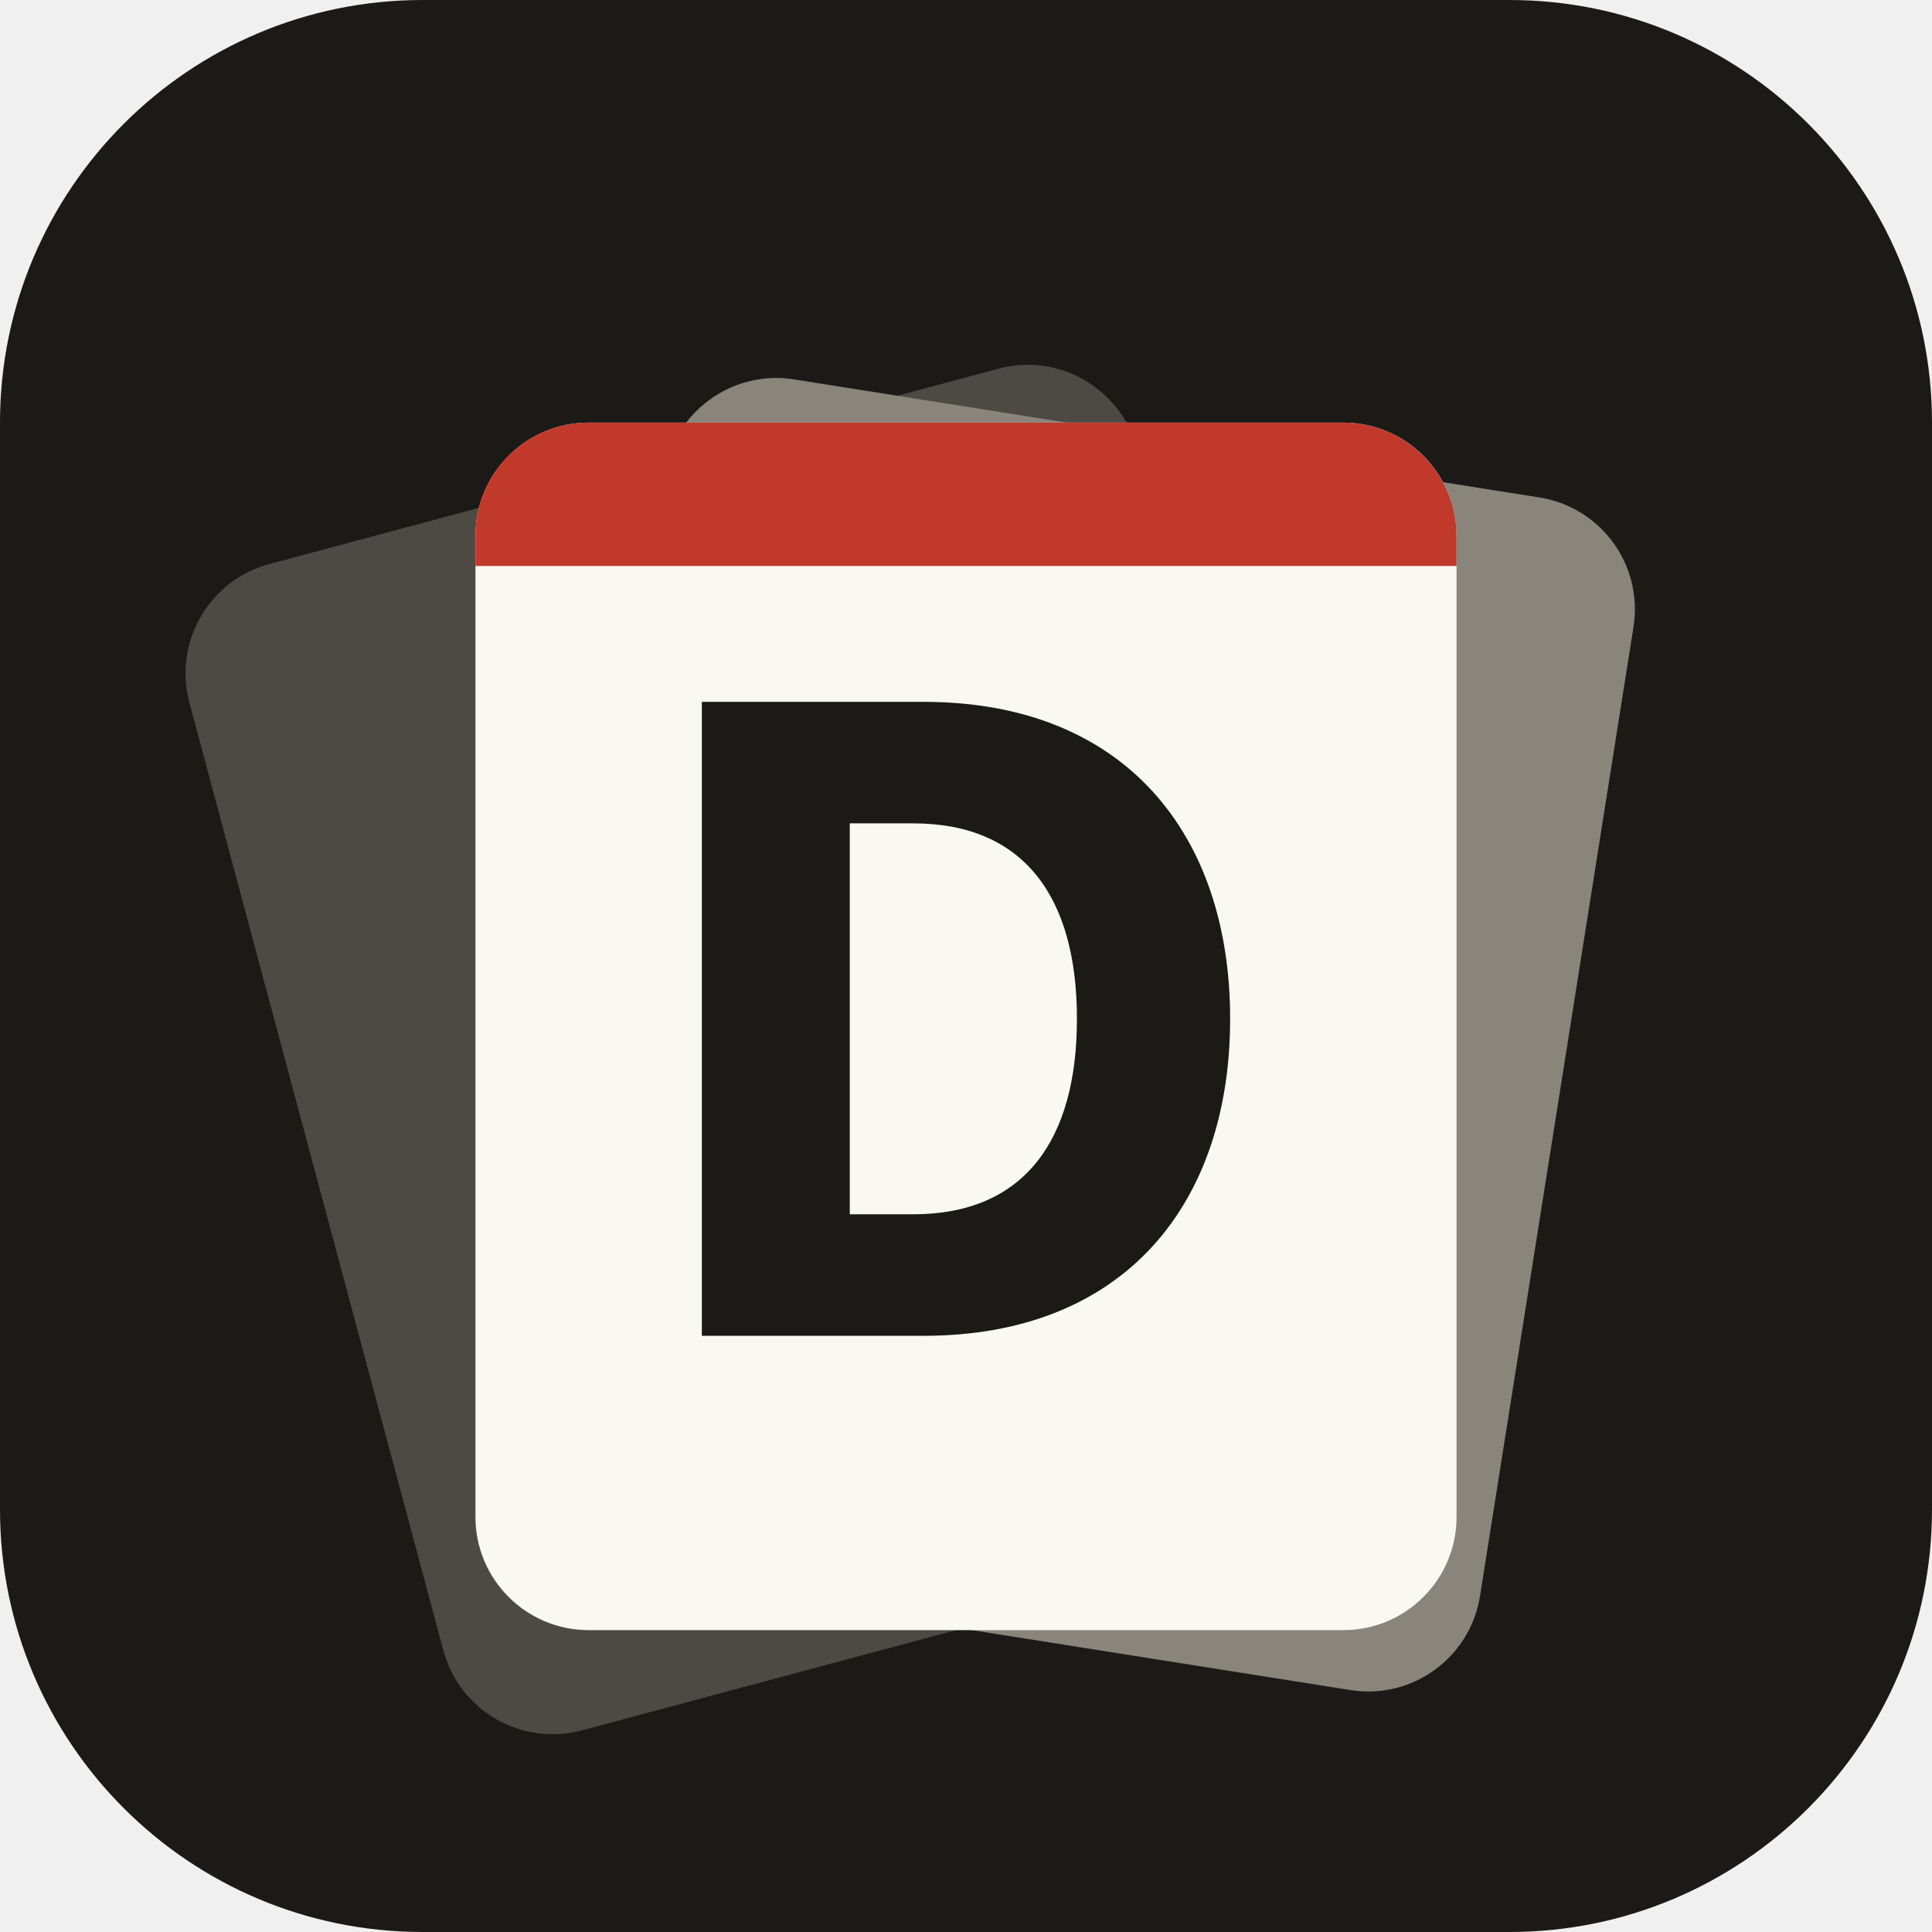
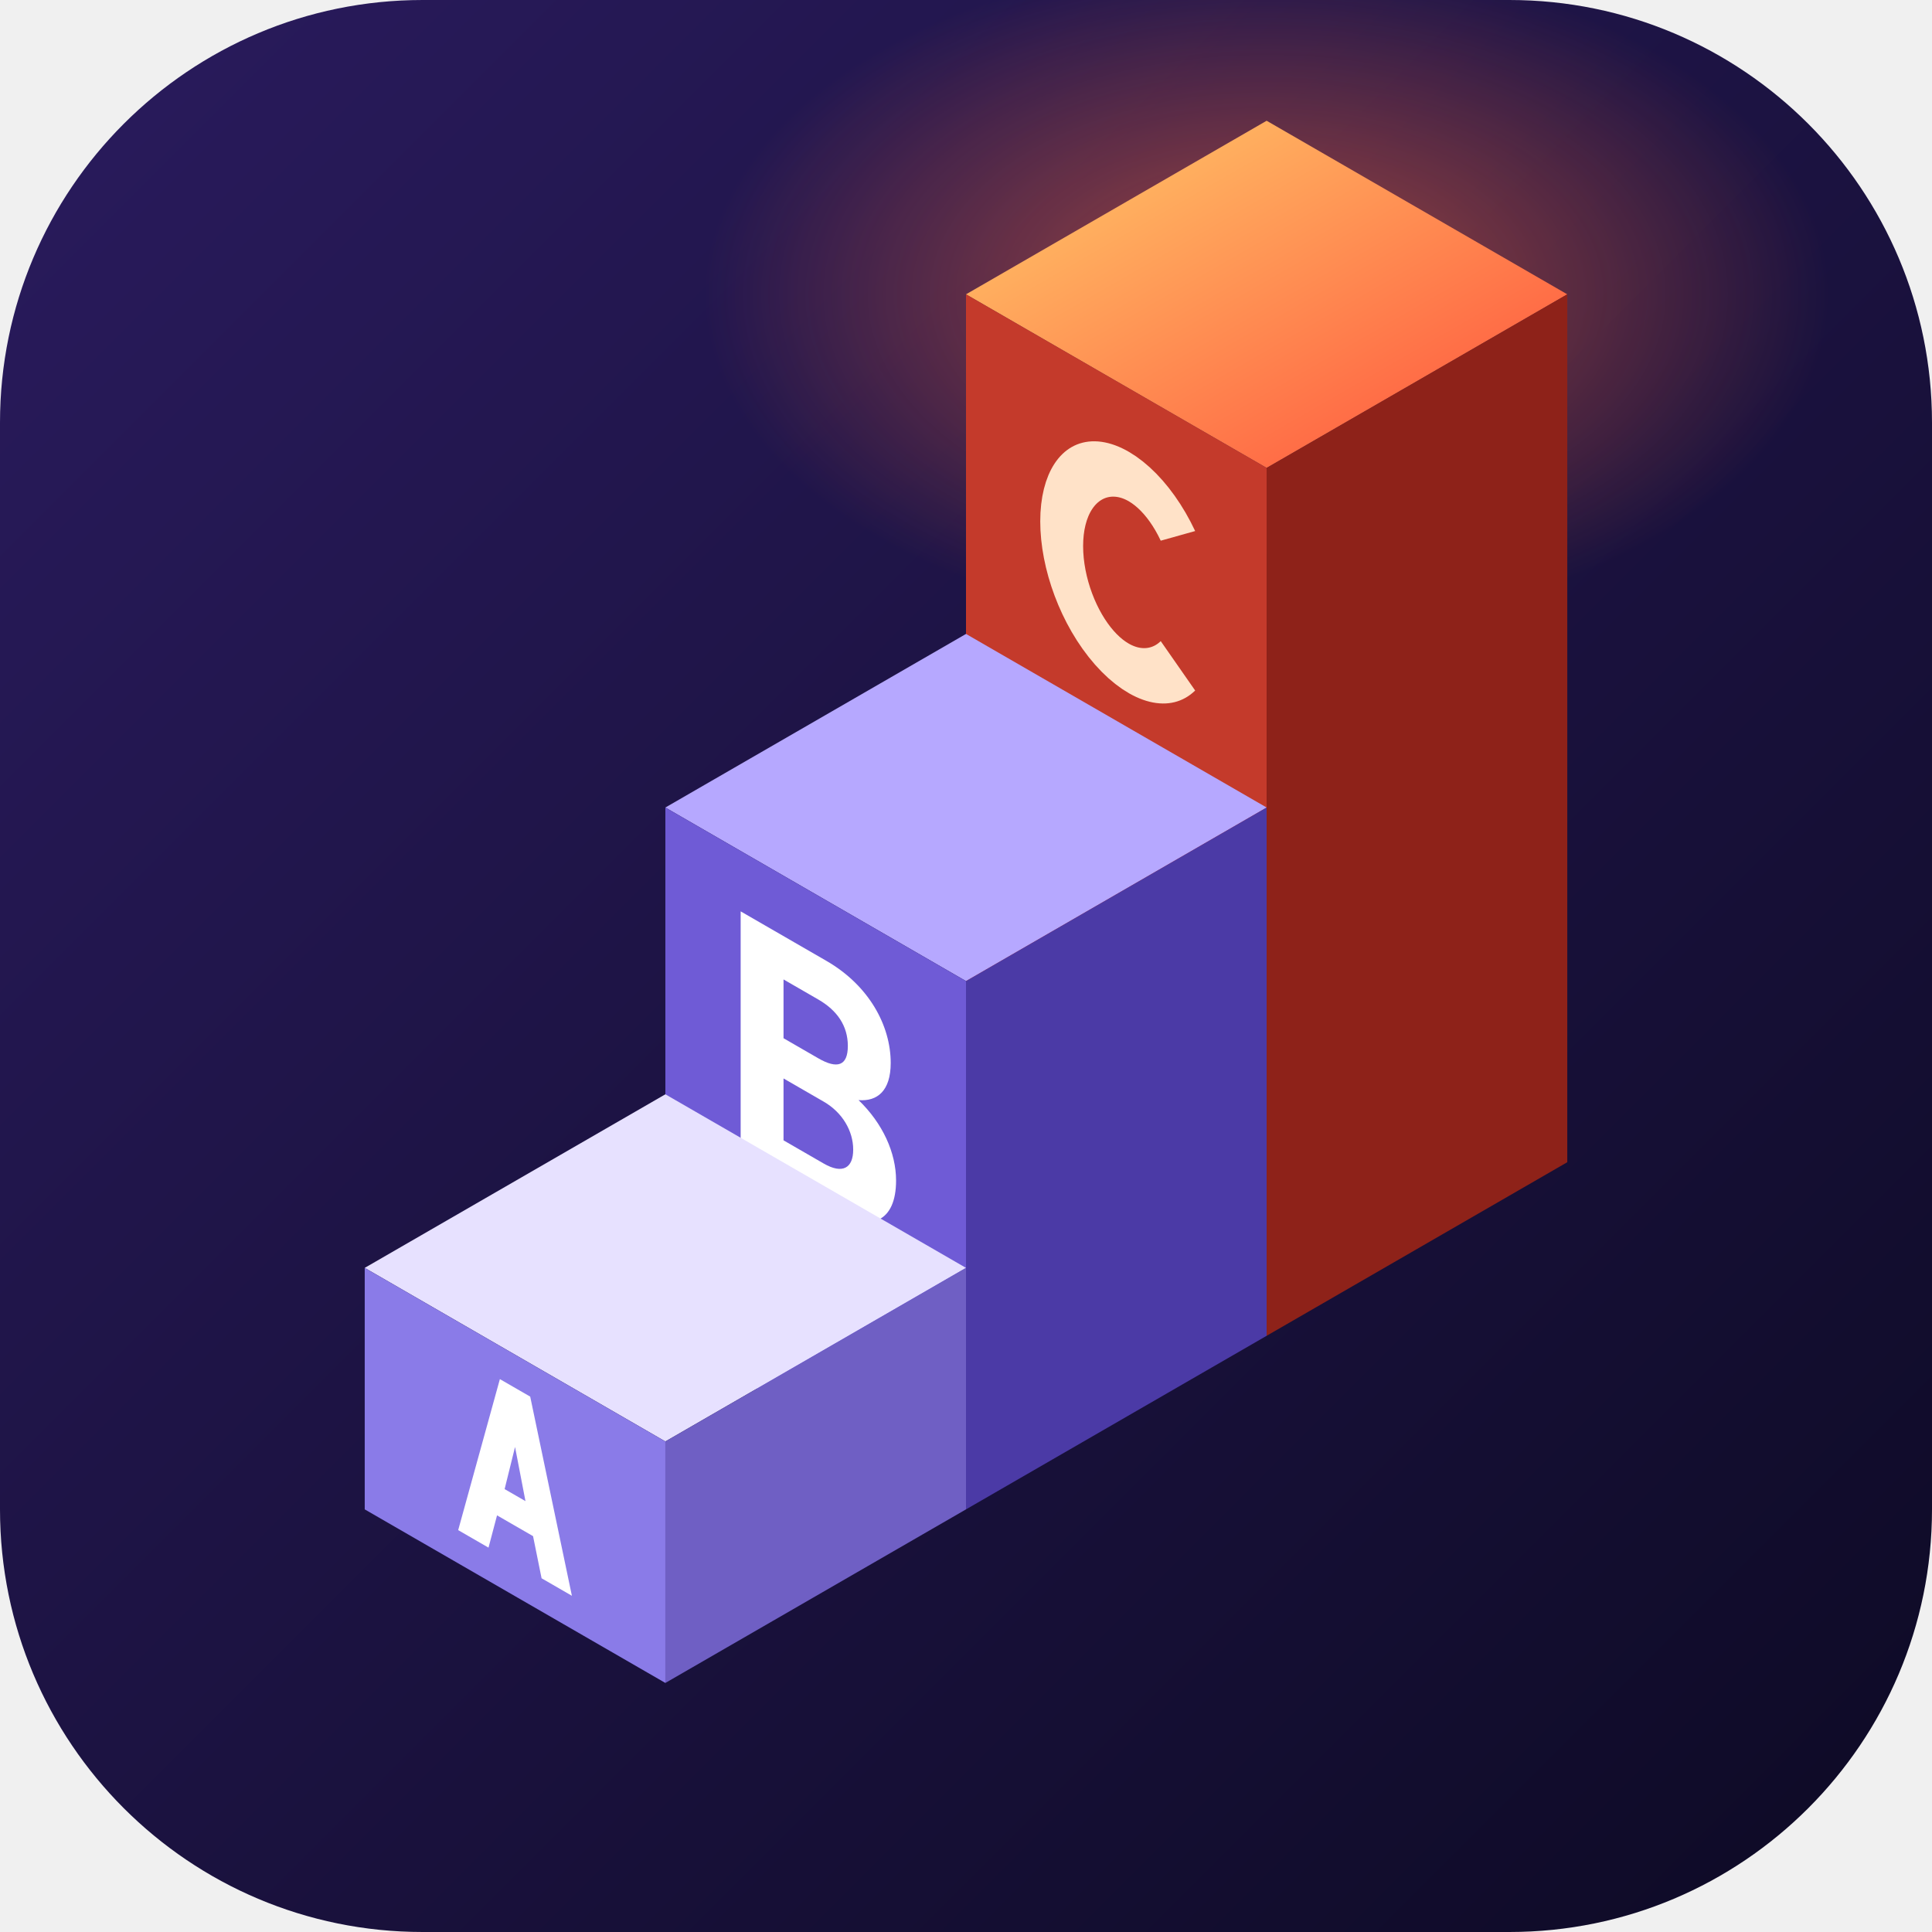
<svg xmlns="http://www.w3.org/2000/svg" viewBox="0 0 512 512">
-   <rect width="512" height="512" rx="112" fill="#1b1a17" />
+   <defs>
+     <linearGradient id="sky4" x1="0" y1="0" x2="1" y2="1">
+       <stop offset="0" stop-color="#2a1b5e" />
+       <stop offset="1" stop-color="#0d0a24" />
+     </linearGradient>
+     <linearGradient id="hot" x1="0" y1="0" x2="1" y2="1">
+       <stop offset="0" stop-color="#ffcf6b" />
+       <stop offset="1" stop-color="#ff4d3a" />
+     </linearGradient>
+     <radialGradient id="halo" cx="50%" cy="50%" r="50%">
+       <stop offset="0" stop-color="#ff6a3c" stop-opacity="0.6" />
+       <stop offset="1" stop-color="#ff6a3c" stop-opacity="0" />
+     </radialGradient>
+   </defs>
+   <rect width="512" height="512" rx="112" fill="url(#sky4)" />
  <g transform="translate(0 0) scale(1)">
-     <g transform="rotate(-15 256 452)">
-       <rect x="126" y="112" width="260" height="320" rx="30" fill="#4d4a43" />
+     <ellipse cx="335.672" cy="78" rx="150" ry="90" fill="url(#halo)" />
+     <polygon points="335.672,32 415.344,78 335.672,124 256,78" fill="url(#hot)" />
+     <polygon points="256,78 335.672,124 335.672,354 256,308" fill="#c43a2b" />
+     <polygon points="335.672,124 415.344,78 415.344,308 335.672,354" fill="#8e2219" />
+     <g transform="translate(256 78) matrix(0.866 0.5 0 1 0 0) translate(21.4 16) scale(0.82)" fill="#ffe2c8" color="#ffe2c8">
+       <path d="M53 19A25 31 0 1 0 53 61" fill="none" stroke-width="16" stroke="currentColor" />
    </g>
-     <g transform="rotate(9 256 452)">
-       <rect x="126" y="112" width="260" height="320" rx="30" fill="#8a857b" />
+     <polygon points="256,168 335.672,214 256,260 176.328,214" fill="#b6a8ff" />
+     <polygon points="176.328,214 256,260 256,400 176.328,354" fill="#6f5bd6" />
+     <polygon points="256,260 335.672,214 335.672,354 256,400" fill="#4b3aa6" />
+     <g transform="translate(176.328 214) matrix(0.866 0.5 0 1 0 0) translate(21.4 16) scale(0.82)" fill="#ffffff" color="#ffffff">
+       <path fill-rule="evenodd" d="M2 0H34C50 0 58 9 58 21C58 30 53 36 46 39C55 42 60 49 60 58C60 71 51 80 35 80H2ZM18 14V33H31C38 33 42 30 42 23.5C42 17 38 14 31 14ZM18 46V66H33C40 66 44 62 44 56C44 50 40 46 33 46Z" />
    </g>
-     <g>
-       <rect x="126" y="112" width="260" height="320" rx="30" fill="#faf8f3" />
-       <path d="M156 112H356A30 30 0 0 1 386 142V150H126V142A30 30 0 0 1 156 112Z" fill="#c0392b" />
-       <path transform="translate(186 186) scale(0.7)" d="M0 0H84C160 0 200 50 200 120C200 190 160 240 84 240H0Z M56 46H80C122 46 142 74 142 120C142 166 122 194 80 194H56Z" fill="#1b1a17" fill-rule="evenodd" />
+     <polygon points="176.328,290 256,336 176.328,382 96.656,336" fill="#e7e1ff" />
+     <polygon points="96.656,336 176.328,382 176.328,446 96.656,400" fill="#8a7be8" />
+     <polygon points="176.328,382 256,336 256,400 176.328,446" fill="#6f5fc4" />
+     <g transform="translate(96.656 336) matrix(0.866 0.5 0 1 0 0) translate(28.6 8.8) scale(0.58)" fill="#ffffff" color="#ffffff">
+       <path fill-rule="evenodd" d="M0 80L22 0H38L60 80H44L39.5 63H20.5L16 80ZM24.5 49H35.5L30 27Z" />
    </g>
  </g>
</svg>
